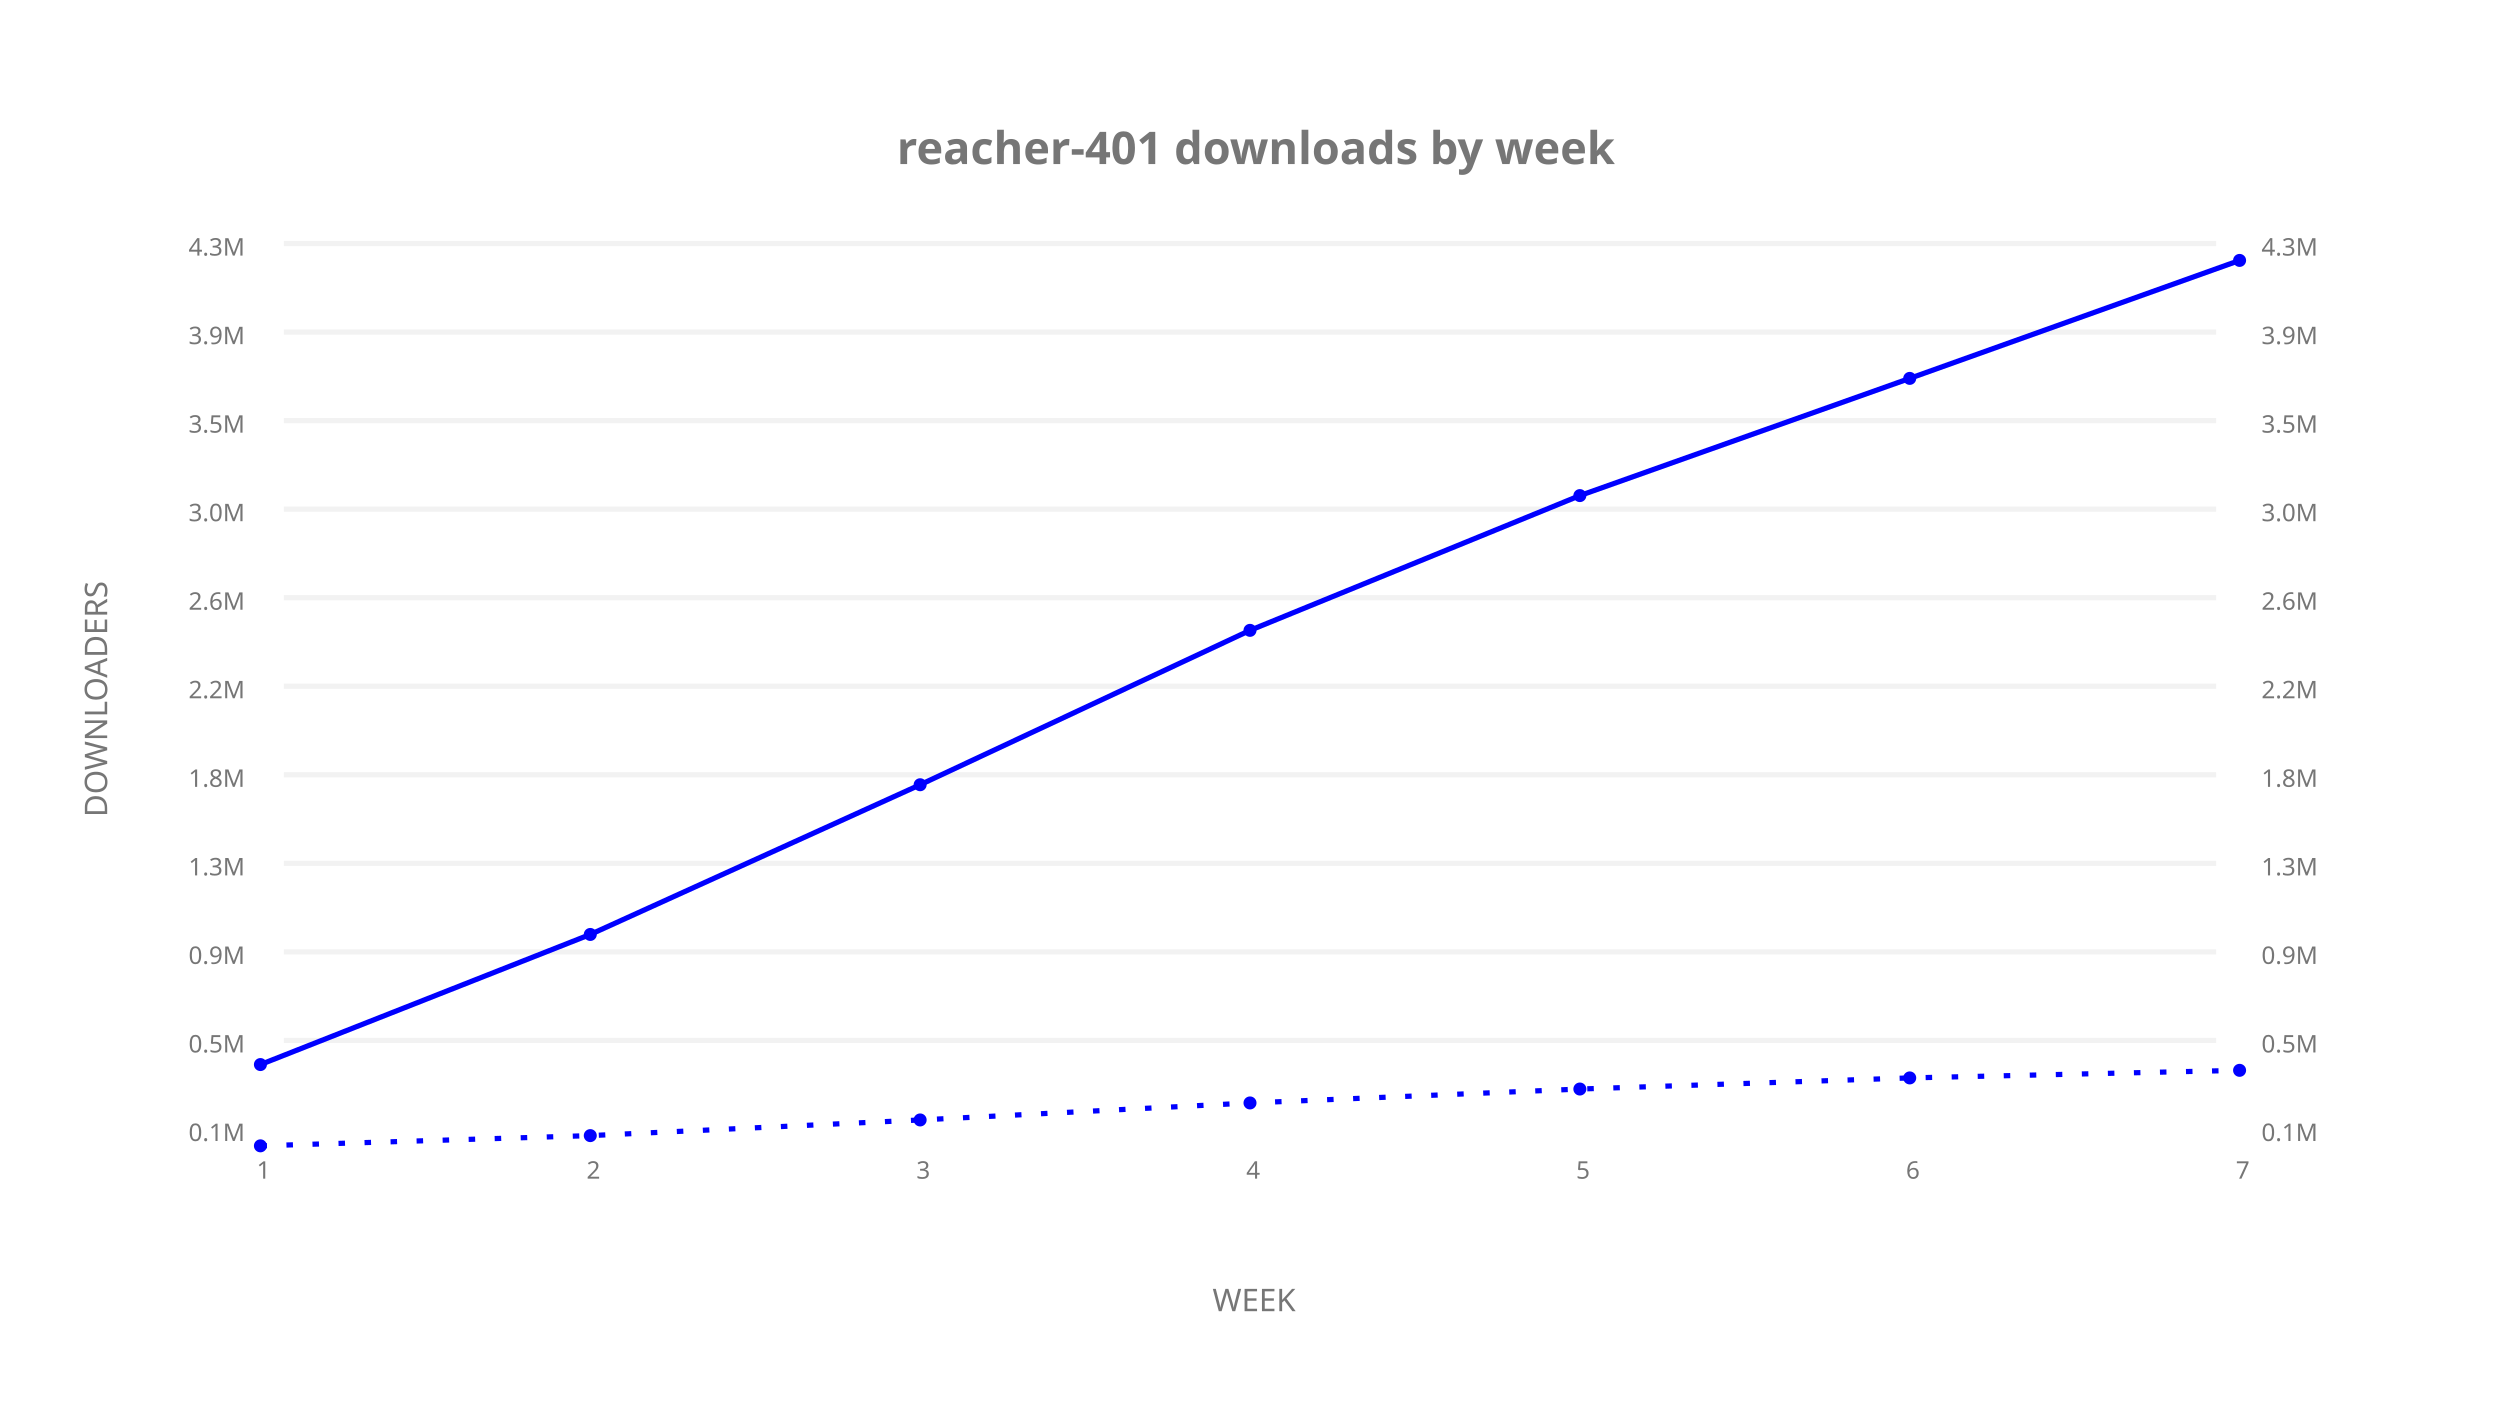
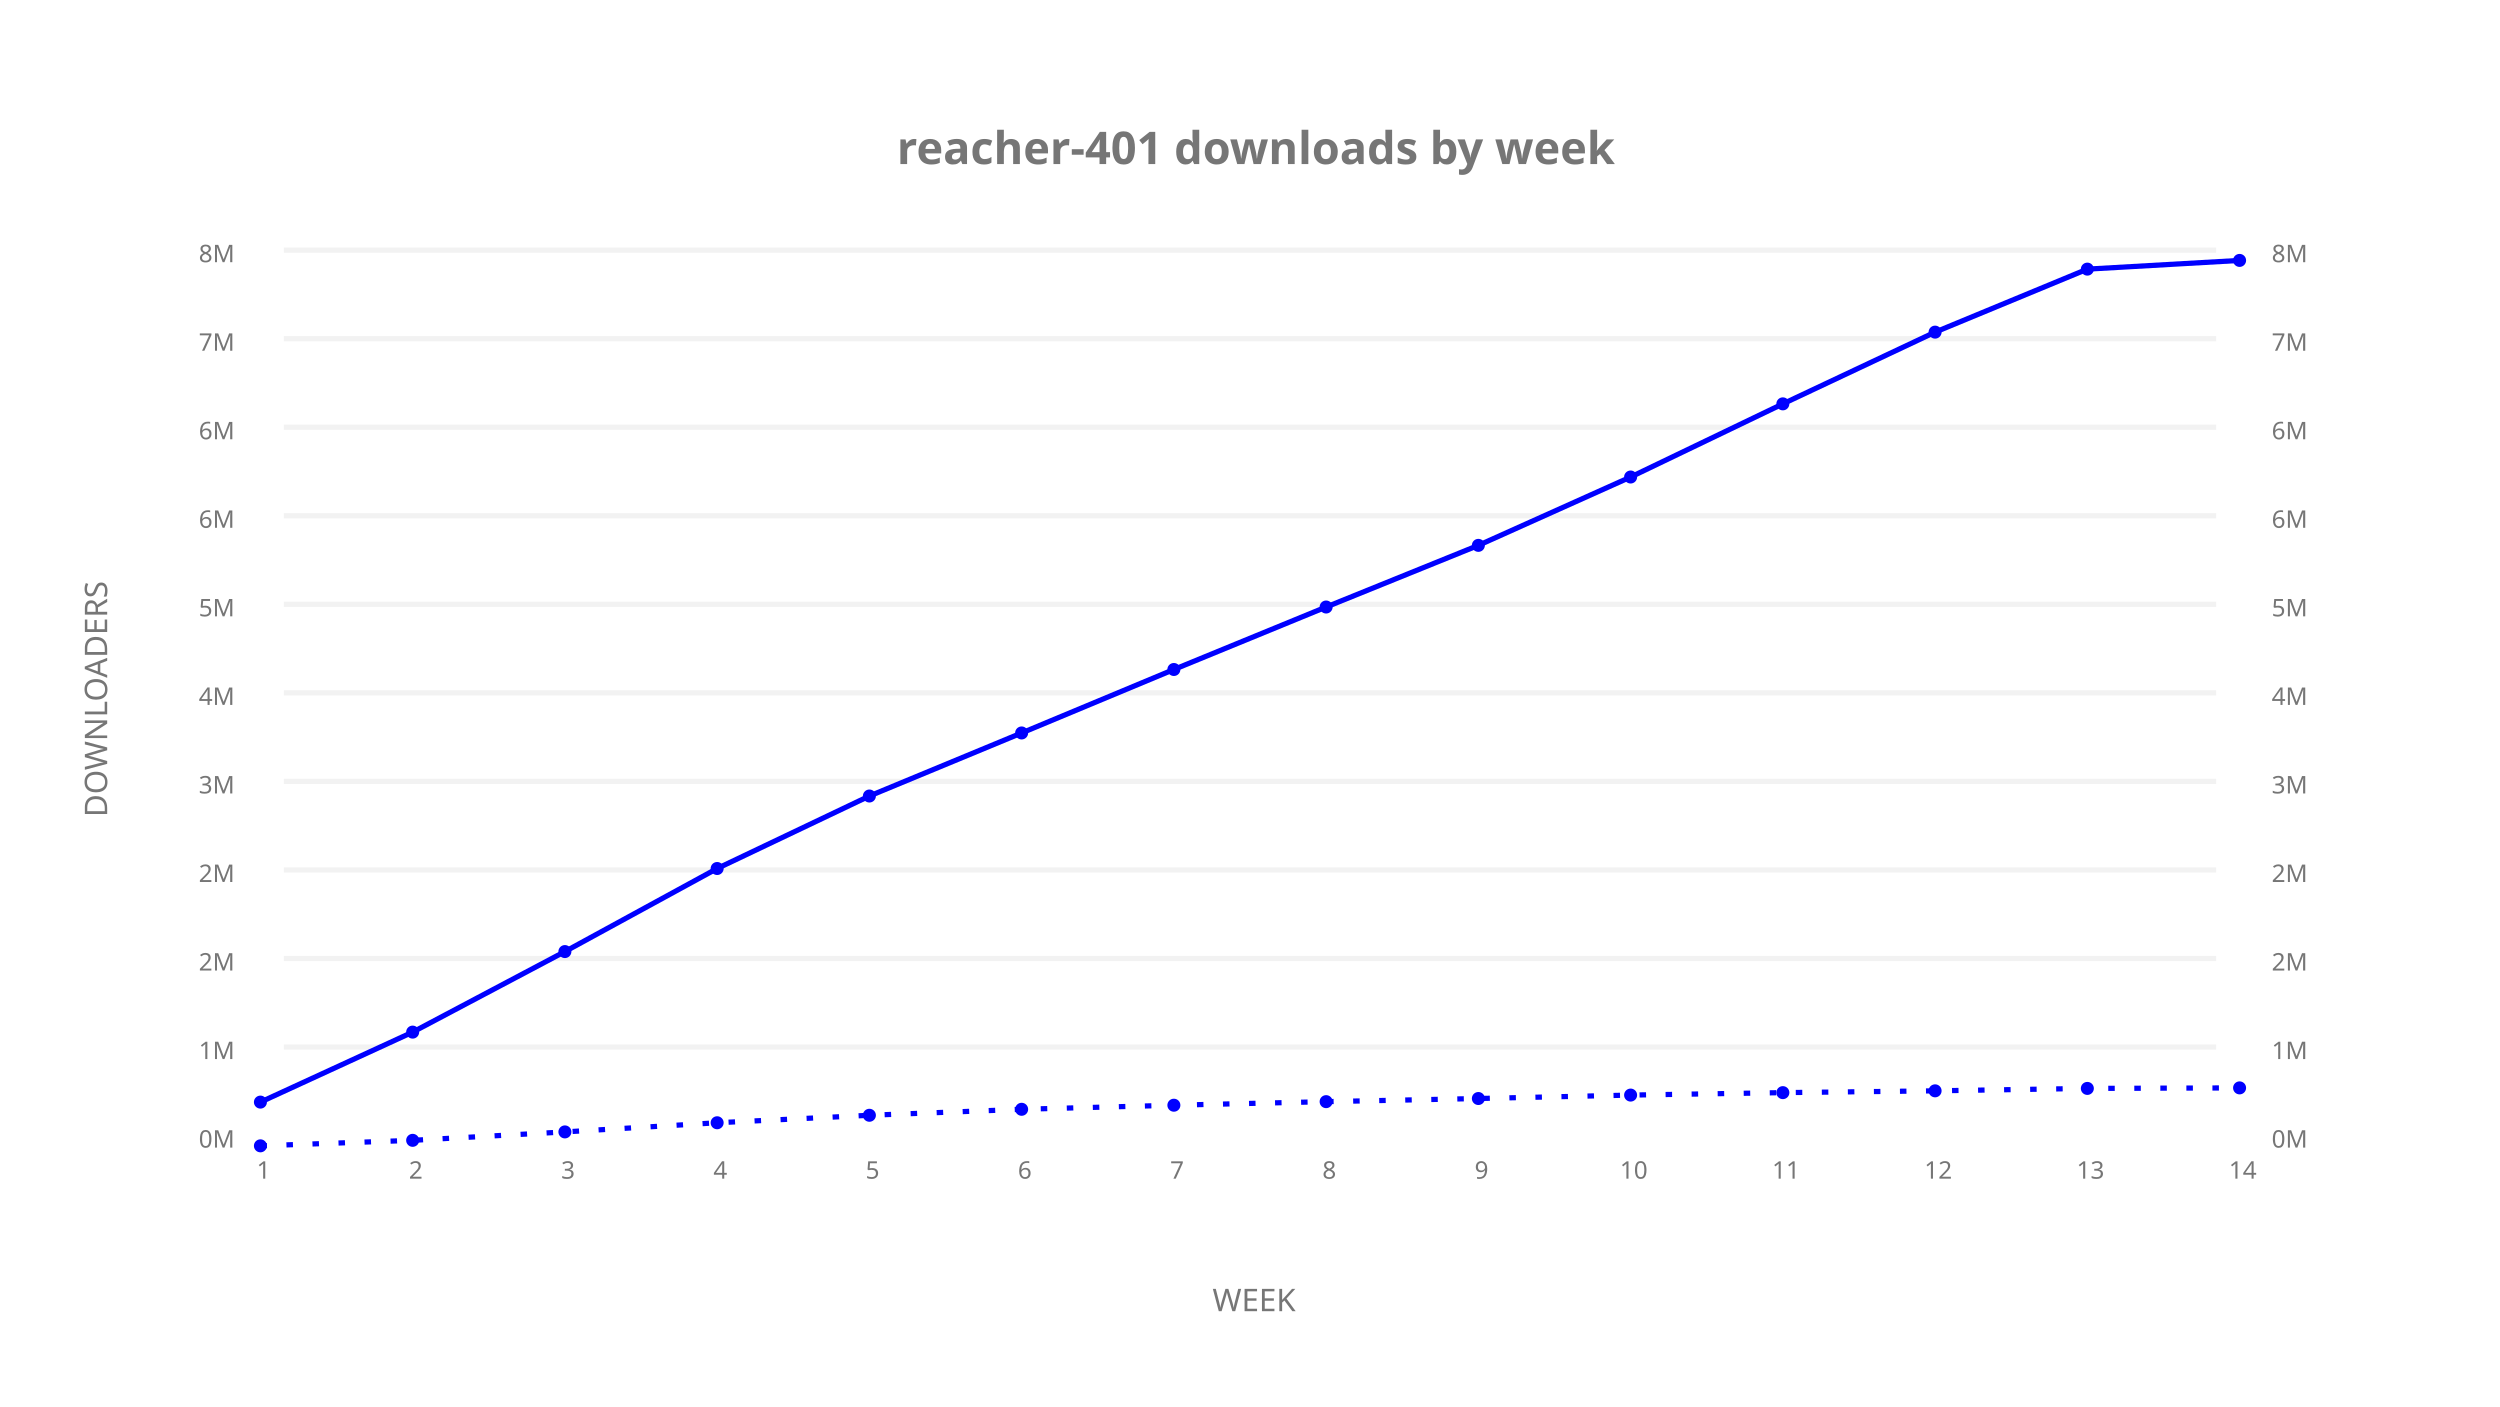
<svg xmlns="http://www.w3.org/2000/svg" xml:space="preserve" id="reacher-401-downloads-by-week-reacher-401-week" x="0px" y="0px" width="1920px" height="1080px" viewBox="0 0 1920 1080" enable-background="new 0 0 1920 1080" role="img">
  <g id="annotations">
    <text x="960" y="126" font-family="Atkinson Hyperlegible" font-size="26pt" text-anchor="middle" text-align="center" font-weight="600" font-style="normal" style="fill:rgb(118,118,118); fill-opacity:1; stroke:rgb(118,118,118); stroke-opacity:0; stroke-width:0.5"> reacher-401 downloads by week</text>
    <g id="axes-lines">
      <text x="960" y="1007" font-family="Atkinson Hyperlegible" font-size="18pt" text-anchor="middle" text-align="center" font-weight="500" font-style="normal" style="fill:rgb(118,118,118); fill-opacity:1; stroke:rgb(118,118,118); stroke-opacity:0; stroke-width:0.5"> WEEK</text>
      <text x="73" y="540" font-family="Atkinson Hyperlegible" font-size="18pt" text-anchor="middle" text-align="center" dominant-baseline="central" font-weight="500" font-style="normal" style="fill:rgb(118,118,118); fill-opacity:1; stroke:rgb(118,118,118); stroke-opacity:0; stroke-width:0.5" transform="rotate(-90,73,540)"> DOWNLOADERS</text>
    </g>
    <g id="tic-y-label-lines">
-       <line x1="218" y1="799.044" x2="1702" y2="799.044" style="fill:rgb(0,0,255); fill-opacity:0; stroke:rgb(242,242,242); stroke-opacity:1; stroke-width:4" />
-       <line x1="218" y1="731.044" x2="1702" y2="731.044" style="fill:rgb(0,0,255); fill-opacity:0; stroke:rgb(242,242,242); stroke-opacity:1; stroke-width:4" />
-       <line x1="218" y1="663.044" x2="1702" y2="663.044" style="fill:rgb(0,0,255); fill-opacity:0; stroke:rgb(242,242,242); stroke-opacity:1; stroke-width:4" />
-       <line x1="218" y1="595.044" x2="1702" y2="595.044" style="fill:rgb(0,0,255); fill-opacity:0; stroke:rgb(242,242,242); stroke-opacity:1; stroke-width:4" />
-       <line x1="218" y1="527.044" x2="1702" y2="527.044" style="fill:rgb(0,0,255); fill-opacity:0; stroke:rgb(242,242,242); stroke-opacity:1; stroke-width:4" />
-       <line x1="218" y1="459.044" x2="1702" y2="459.044" style="fill:rgb(0,0,255); fill-opacity:0; stroke:rgb(242,242,242); stroke-opacity:1; stroke-width:4" />
-       <line x1="218" y1="391.044" x2="1702" y2="391.044" style="fill:rgb(0,0,255); fill-opacity:0; stroke:rgb(242,242,242); stroke-opacity:1; stroke-width:4" />
-       <line x1="218" y1="323.044" x2="1702" y2="323.044" style="fill:rgb(0,0,255); fill-opacity:0; stroke:rgb(242,242,242); stroke-opacity:1; stroke-width:4" />
-       <line x1="218" y1="255.044" x2="1702" y2="255.044" style="fill:rgb(0,0,255); fill-opacity:0; stroke:rgb(242,242,242); stroke-opacity:1; stroke-width:4" />
-       <line x1="218" y1="187.044" x2="1702" y2="187.044" style="fill:rgb(0,0,255); fill-opacity:0; stroke:rgb(242,242,242); stroke-opacity:1; stroke-width:4" />
+       <line x1="218" y1="804.126" x2="1702" y2="804.126" style="fill:rgb(0,0,255); fill-opacity:0; stroke:rgb(242,242,242); stroke-opacity:1; stroke-width:4" />
+       <line x1="218" y1="736.126" x2="1702" y2="736.126" style="fill:rgb(0,0,255); fill-opacity:0; stroke:rgb(242,242,242); stroke-opacity:1; stroke-width:4" />
+       <line x1="218" y1="668.126" x2="1702" y2="668.126" style="fill:rgb(0,0,255); fill-opacity:0; stroke:rgb(242,242,242); stroke-opacity:1; stroke-width:4" />
+       <line x1="218" y1="600.126" x2="1702" y2="600.126" style="fill:rgb(0,0,255); fill-opacity:0; stroke:rgb(242,242,242); stroke-opacity:1; stroke-width:4" />
+       <line x1="218" y1="532.126" x2="1702" y2="532.126" style="fill:rgb(0,0,255); fill-opacity:0; stroke:rgb(242,242,242); stroke-opacity:1; stroke-width:4" />
+       <line x1="218" y1="464.126" x2="1702" y2="464.126" style="fill:rgb(0,0,255); fill-opacity:0; stroke:rgb(242,242,242); stroke-opacity:1; stroke-width:4" />
+       <line x1="218" y1="396.126" x2="1702" y2="396.126" style="fill:rgb(0,0,255); fill-opacity:0; stroke:rgb(242,242,242); stroke-opacity:1; stroke-width:4" />
+       <line x1="218" y1="328.126" x2="1702" y2="328.126" style="fill:rgb(0,0,255); fill-opacity:0; stroke:rgb(242,242,242); stroke-opacity:1; stroke-width:4" />
+       <line x1="218" y1="260.126" x2="1702" y2="260.126" style="fill:rgb(0,0,255); fill-opacity:0; stroke:rgb(242,242,242); stroke-opacity:1; stroke-width:4" />
+       <line x1="218" y1="192.126" x2="1702" y2="192.126" style="fill:rgb(0,0,255); fill-opacity:0; stroke:rgb(242,242,242); stroke-opacity:1; stroke-width:4" />
    </g>
    <g id="tic-x-labels">
      <text x="200" y="898" font-family="Atkinson Hyperlegible" font-size="14pt" text-anchor="middle" text-align="center" dominant-baseline="central" font-weight="400" font-style="normal" style="fill:rgb(118,118,118); fill-opacity:1; stroke:rgb(118,118,118); stroke-opacity:0; stroke-width:0.5"> 1</text>
-       <text x="453.333" y="898" font-family="Atkinson Hyperlegible" font-size="14pt" text-anchor="middle" text-align="center" dominant-baseline="central" font-weight="400" font-style="normal" style="fill:rgb(118,118,118); fill-opacity:1; stroke:rgb(118,118,118); stroke-opacity:0; stroke-width:0.5"> 2</text>
-       <text x="706.667" y="898" font-family="Atkinson Hyperlegible" font-size="14pt" text-anchor="middle" text-align="center" dominant-baseline="central" font-weight="400" font-style="normal" style="fill:rgb(118,118,118); fill-opacity:1; stroke:rgb(118,118,118); stroke-opacity:0; stroke-width:0.5"> 3</text>
-       <text x="960" y="898" font-family="Atkinson Hyperlegible" font-size="14pt" text-anchor="middle" text-align="center" dominant-baseline="central" font-weight="400" font-style="normal" style="fill:rgb(118,118,118); fill-opacity:1; stroke:rgb(118,118,118); stroke-opacity:0; stroke-width:0.5"> 4</text>
-       <text x="1213.333" y="898" font-family="Atkinson Hyperlegible" font-size="14pt" text-anchor="middle" text-align="center" dominant-baseline="central" font-weight="400" font-style="normal" style="fill:rgb(118,118,118); fill-opacity:1; stroke:rgb(118,118,118); stroke-opacity:0; stroke-width:0.5"> 5</text>
-       <text x="1466.667" y="898" font-family="Atkinson Hyperlegible" font-size="14pt" text-anchor="middle" text-align="center" dominant-baseline="central" font-weight="400" font-style="normal" style="fill:rgb(118,118,118); fill-opacity:1; stroke:rgb(118,118,118); stroke-opacity:0; stroke-width:0.5"> 6</text>
-       <text x="1720" y="898" font-family="Atkinson Hyperlegible" font-size="14pt" text-anchor="middle" text-align="center" dominant-baseline="central" font-weight="400" font-style="normal" style="fill:rgb(118,118,118); fill-opacity:1; stroke:rgb(118,118,118); stroke-opacity:0; stroke-width:0.5"> 7</text>
+       <text x="316.923" y="898" font-family="Atkinson Hyperlegible" font-size="14pt" text-anchor="middle" text-align="center" dominant-baseline="central" font-weight="400" font-style="normal" style="fill:rgb(118,118,118); fill-opacity:1; stroke:rgb(118,118,118); stroke-opacity:0; stroke-width:0.5"> 2</text>
+       <text x="433.846" y="898" font-family="Atkinson Hyperlegible" font-size="14pt" text-anchor="middle" text-align="center" dominant-baseline="central" font-weight="400" font-style="normal" style="fill:rgb(118,118,118); fill-opacity:1; stroke:rgb(118,118,118); stroke-opacity:0; stroke-width:0.5"> 3</text>
+       <text x="550.769" y="898" font-family="Atkinson Hyperlegible" font-size="14pt" text-anchor="middle" text-align="center" dominant-baseline="central" font-weight="400" font-style="normal" style="fill:rgb(118,118,118); fill-opacity:1; stroke:rgb(118,118,118); stroke-opacity:0; stroke-width:0.5"> 4</text>
+       <text x="667.692" y="898" font-family="Atkinson Hyperlegible" font-size="14pt" text-anchor="middle" text-align="center" dominant-baseline="central" font-weight="400" font-style="normal" style="fill:rgb(118,118,118); fill-opacity:1; stroke:rgb(118,118,118); stroke-opacity:0; stroke-width:0.5"> 5</text>
+       <text x="784.615" y="898" font-family="Atkinson Hyperlegible" font-size="14pt" text-anchor="middle" text-align="center" dominant-baseline="central" font-weight="400" font-style="normal" style="fill:rgb(118,118,118); fill-opacity:1; stroke:rgb(118,118,118); stroke-opacity:0; stroke-width:0.5"> 6</text>
+       <text x="901.538" y="898" font-family="Atkinson Hyperlegible" font-size="14pt" text-anchor="middle" text-align="center" dominant-baseline="central" font-weight="400" font-style="normal" style="fill:rgb(118,118,118); fill-opacity:1; stroke:rgb(118,118,118); stroke-opacity:0; stroke-width:0.5"> 7</text>
+       <text x="1018.462" y="898" font-family="Atkinson Hyperlegible" font-size="14pt" text-anchor="middle" text-align="center" dominant-baseline="central" font-weight="400" font-style="normal" style="fill:rgb(118,118,118); fill-opacity:1; stroke:rgb(118,118,118); stroke-opacity:0; stroke-width:0.5"> 8</text>
+       <text x="1135.385" y="898" font-family="Atkinson Hyperlegible" font-size="14pt" text-anchor="middle" text-align="center" dominant-baseline="central" font-weight="400" font-style="normal" style="fill:rgb(118,118,118); fill-opacity:1; stroke:rgb(118,118,118); stroke-opacity:0; stroke-width:0.5"> 9</text>
+       <text x="1252.308" y="898" font-family="Atkinson Hyperlegible" font-size="14pt" text-anchor="middle" text-align="center" dominant-baseline="central" font-weight="400" font-style="normal" style="fill:rgb(118,118,118); fill-opacity:1; stroke:rgb(118,118,118); stroke-opacity:0; stroke-width:0.5"> 10</text>
+       <text x="1369.231" y="898" font-family="Atkinson Hyperlegible" font-size="14pt" text-anchor="middle" text-align="center" dominant-baseline="central" font-weight="400" font-style="normal" style="fill:rgb(118,118,118); fill-opacity:1; stroke:rgb(118,118,118); stroke-opacity:0; stroke-width:0.5"> 11</text>
+       <text x="1486.154" y="898" font-family="Atkinson Hyperlegible" font-size="14pt" text-anchor="middle" text-align="center" dominant-baseline="central" font-weight="400" font-style="normal" style="fill:rgb(118,118,118); fill-opacity:1; stroke:rgb(118,118,118); stroke-opacity:0; stroke-width:0.5"> 12</text>
+       <text x="1603.077" y="898" font-family="Atkinson Hyperlegible" font-size="14pt" text-anchor="middle" text-align="center" dominant-baseline="central" font-weight="400" font-style="normal" style="fill:rgb(118,118,118); fill-opacity:1; stroke:rgb(118,118,118); stroke-opacity:0; stroke-width:0.5"> 13</text>
+       <text x="1720" y="898" font-family="Atkinson Hyperlegible" font-size="14pt" text-anchor="middle" text-align="center" dominant-baseline="central" font-weight="400" font-style="normal" style="fill:rgb(118,118,118); fill-opacity:1; stroke:rgb(118,118,118); stroke-opacity:0; stroke-width:0.5"> 14</text>
    </g>
    <g id="tic-y-labels">
-       <text x="164" y="869.044" font-family="Atkinson Hyperlegible" font-size="14pt" text-anchor="middle" text-align="center" dominant-baseline="central" font-weight="400" font-style="normal" style="fill:rgb(118,118,118); fill-opacity:1; stroke:rgb(118,118,118); stroke-opacity:0; stroke-width:0.5"> 0.1M</text>
-       <text x="1756" y="869.044" font-family="Atkinson Hyperlegible" font-size="14pt" text-anchor="middle" text-align="center" dominant-baseline="central" font-weight="400" font-style="normal" style="fill:rgb(118,118,118); fill-opacity:1; stroke:rgb(118,118,118); stroke-opacity:0; stroke-width:0.5"> 0.1M</text>
-       <text x="164" y="801.044" font-family="Atkinson Hyperlegible" font-size="14pt" text-anchor="middle" text-align="center" dominant-baseline="central" font-weight="400" font-style="normal" style="fill:rgb(118,118,118); fill-opacity:1; stroke:rgb(118,118,118); stroke-opacity:0; stroke-width:0.5"> 0.5M</text>
-       <text x="1756" y="801.044" font-family="Atkinson Hyperlegible" font-size="14pt" text-anchor="middle" text-align="center" dominant-baseline="central" font-weight="400" font-style="normal" style="fill:rgb(118,118,118); fill-opacity:1; stroke:rgb(118,118,118); stroke-opacity:0; stroke-width:0.5"> 0.5M</text>
-       <text x="164" y="733.044" font-family="Atkinson Hyperlegible" font-size="14pt" text-anchor="middle" text-align="center" dominant-baseline="central" font-weight="400" font-style="normal" style="fill:rgb(118,118,118); fill-opacity:1; stroke:rgb(118,118,118); stroke-opacity:0; stroke-width:0.5"> 0.9M</text>
-       <text x="1756" y="733.044" font-family="Atkinson Hyperlegible" font-size="14pt" text-anchor="middle" text-align="center" dominant-baseline="central" font-weight="400" font-style="normal" style="fill:rgb(118,118,118); fill-opacity:1; stroke:rgb(118,118,118); stroke-opacity:0; stroke-width:0.5"> 0.9M</text>
-       <text x="164" y="665.044" font-family="Atkinson Hyperlegible" font-size="14pt" text-anchor="middle" text-align="center" dominant-baseline="central" font-weight="400" font-style="normal" style="fill:rgb(118,118,118); fill-opacity:1; stroke:rgb(118,118,118); stroke-opacity:0; stroke-width:0.5"> 1.3M</text>
-       <text x="1756" y="665.044" font-family="Atkinson Hyperlegible" font-size="14pt" text-anchor="middle" text-align="center" dominant-baseline="central" font-weight="400" font-style="normal" style="fill:rgb(118,118,118); fill-opacity:1; stroke:rgb(118,118,118); stroke-opacity:0; stroke-width:0.5"> 1.3M</text>
-       <text x="164" y="597.044" font-family="Atkinson Hyperlegible" font-size="14pt" text-anchor="middle" text-align="center" dominant-baseline="central" font-weight="400" font-style="normal" style="fill:rgb(118,118,118); fill-opacity:1; stroke:rgb(118,118,118); stroke-opacity:0; stroke-width:0.5"> 1.8M</text>
-       <text x="1756" y="597.044" font-family="Atkinson Hyperlegible" font-size="14pt" text-anchor="middle" text-align="center" dominant-baseline="central" font-weight="400" font-style="normal" style="fill:rgb(118,118,118); fill-opacity:1; stroke:rgb(118,118,118); stroke-opacity:0; stroke-width:0.5"> 1.8M</text>
-       <text x="164" y="529.044" font-family="Atkinson Hyperlegible" font-size="14pt" text-anchor="middle" text-align="center" dominant-baseline="central" font-weight="400" font-style="normal" style="fill:rgb(118,118,118); fill-opacity:1; stroke:rgb(118,118,118); stroke-opacity:0; stroke-width:0.5"> 2.2M</text>
-       <text x="1756" y="529.044" font-family="Atkinson Hyperlegible" font-size="14pt" text-anchor="middle" text-align="center" dominant-baseline="central" font-weight="400" font-style="normal" style="fill:rgb(118,118,118); fill-opacity:1; stroke:rgb(118,118,118); stroke-opacity:0; stroke-width:0.5"> 2.2M</text>
-       <text x="164" y="461.044" font-family="Atkinson Hyperlegible" font-size="14pt" text-anchor="middle" text-align="center" dominant-baseline="central" font-weight="400" font-style="normal" style="fill:rgb(118,118,118); fill-opacity:1; stroke:rgb(118,118,118); stroke-opacity:0; stroke-width:0.5"> 2.6M</text>
-       <text x="1756" y="461.044" font-family="Atkinson Hyperlegible" font-size="14pt" text-anchor="middle" text-align="center" dominant-baseline="central" font-weight="400" font-style="normal" style="fill:rgb(118,118,118); fill-opacity:1; stroke:rgb(118,118,118); stroke-opacity:0; stroke-width:0.5"> 2.6M</text>
-       <text x="164" y="393.044" font-family="Atkinson Hyperlegible" font-size="14pt" text-anchor="middle" text-align="center" dominant-baseline="central" font-weight="400" font-style="normal" style="fill:rgb(118,118,118); fill-opacity:1; stroke:rgb(118,118,118); stroke-opacity:0; stroke-width:0.5"> 3.0M</text>
-       <text x="1756" y="393.044" font-family="Atkinson Hyperlegible" font-size="14pt" text-anchor="middle" text-align="center" dominant-baseline="central" font-weight="400" font-style="normal" style="fill:rgb(118,118,118); fill-opacity:1; stroke:rgb(118,118,118); stroke-opacity:0; stroke-width:0.5"> 3.0M</text>
-       <text x="164" y="325.044" font-family="Atkinson Hyperlegible" font-size="14pt" text-anchor="middle" text-align="center" dominant-baseline="central" font-weight="400" font-style="normal" style="fill:rgb(118,118,118); fill-opacity:1; stroke:rgb(118,118,118); stroke-opacity:0; stroke-width:0.5"> 3.5M</text>
-       <text x="1756" y="325.044" font-family="Atkinson Hyperlegible" font-size="14pt" text-anchor="middle" text-align="center" dominant-baseline="central" font-weight="400" font-style="normal" style="fill:rgb(118,118,118); fill-opacity:1; stroke:rgb(118,118,118); stroke-opacity:0; stroke-width:0.5"> 3.5M</text>
-       <text x="164" y="257.044" font-family="Atkinson Hyperlegible" font-size="14pt" text-anchor="middle" text-align="center" dominant-baseline="central" font-weight="400" font-style="normal" style="fill:rgb(118,118,118); fill-opacity:1; stroke:rgb(118,118,118); stroke-opacity:0; stroke-width:0.5"> 3.9M</text>
-       <text x="1756" y="257.044" font-family="Atkinson Hyperlegible" font-size="14pt" text-anchor="middle" text-align="center" dominant-baseline="central" font-weight="400" font-style="normal" style="fill:rgb(118,118,118); fill-opacity:1; stroke:rgb(118,118,118); stroke-opacity:0; stroke-width:0.5"> 3.9M</text>
-       <text x="164" y="189.044" font-family="Atkinson Hyperlegible" font-size="14pt" text-anchor="middle" text-align="center" dominant-baseline="central" font-weight="400" font-style="normal" style="fill:rgb(118,118,118); fill-opacity:1; stroke:rgb(118,118,118); stroke-opacity:0; stroke-width:0.5"> 4.3M</text>
-       <text x="1756" y="189.044" font-family="Atkinson Hyperlegible" font-size="14pt" text-anchor="middle" text-align="center" dominant-baseline="central" font-weight="400" font-style="normal" style="fill:rgb(118,118,118); fill-opacity:1; stroke:rgb(118,118,118); stroke-opacity:0; stroke-width:0.5"> 4.3M</text>
+       <text x="164" y="874.126" font-family="Atkinson Hyperlegible" font-size="14pt" text-anchor="middle" text-align="center" dominant-baseline="central" font-weight="400" font-style="normal" style="fill:rgb(118,118,118); fill-opacity:1; stroke:rgb(118,118,118); stroke-opacity:0; stroke-width:0.5"> 0M</text>
+       <text x="1756" y="874.126" font-family="Atkinson Hyperlegible" font-size="14pt" text-anchor="middle" text-align="center" dominant-baseline="central" font-weight="400" font-style="normal" style="fill:rgb(118,118,118); fill-opacity:1; stroke:rgb(118,118,118); stroke-opacity:0; stroke-width:0.5"> 0M</text>
+       <text x="164" y="806.126" font-family="Atkinson Hyperlegible" font-size="14pt" text-anchor="middle" text-align="center" dominant-baseline="central" font-weight="400" font-style="normal" style="fill:rgb(118,118,118); fill-opacity:1; stroke:rgb(118,118,118); stroke-opacity:0; stroke-width:0.5"> 1M</text>
+       <text x="1756" y="806.126" font-family="Atkinson Hyperlegible" font-size="14pt" text-anchor="middle" text-align="center" dominant-baseline="central" font-weight="400" font-style="normal" style="fill:rgb(118,118,118); fill-opacity:1; stroke:rgb(118,118,118); stroke-opacity:0; stroke-width:0.5"> 1M</text>
+       <text x="164" y="738.126" font-family="Atkinson Hyperlegible" font-size="14pt" text-anchor="middle" text-align="center" dominant-baseline="central" font-weight="400" font-style="normal" style="fill:rgb(118,118,118); fill-opacity:1; stroke:rgb(118,118,118); stroke-opacity:0; stroke-width:0.5"> 2M</text>
+       <text x="1756" y="738.126" font-family="Atkinson Hyperlegible" font-size="14pt" text-anchor="middle" text-align="center" dominant-baseline="central" font-weight="400" font-style="normal" style="fill:rgb(118,118,118); fill-opacity:1; stroke:rgb(118,118,118); stroke-opacity:0; stroke-width:0.5"> 2M</text>
+       <text x="164" y="670.126" font-family="Atkinson Hyperlegible" font-size="14pt" text-anchor="middle" text-align="center" dominant-baseline="central" font-weight="400" font-style="normal" style="fill:rgb(118,118,118); fill-opacity:1; stroke:rgb(118,118,118); stroke-opacity:0; stroke-width:0.5"> 2M</text>
+       <text x="1756" y="670.126" font-family="Atkinson Hyperlegible" font-size="14pt" text-anchor="middle" text-align="center" dominant-baseline="central" font-weight="400" font-style="normal" style="fill:rgb(118,118,118); fill-opacity:1; stroke:rgb(118,118,118); stroke-opacity:0; stroke-width:0.5"> 2M</text>
+       <text x="164" y="602.126" font-family="Atkinson Hyperlegible" font-size="14pt" text-anchor="middle" text-align="center" dominant-baseline="central" font-weight="400" font-style="normal" style="fill:rgb(118,118,118); fill-opacity:1; stroke:rgb(118,118,118); stroke-opacity:0; stroke-width:0.5"> 3M</text>
+       <text x="1756" y="602.126" font-family="Atkinson Hyperlegible" font-size="14pt" text-anchor="middle" text-align="center" dominant-baseline="central" font-weight="400" font-style="normal" style="fill:rgb(118,118,118); fill-opacity:1; stroke:rgb(118,118,118); stroke-opacity:0; stroke-width:0.5"> 3M</text>
+       <text x="164" y="534.126" font-family="Atkinson Hyperlegible" font-size="14pt" text-anchor="middle" text-align="center" dominant-baseline="central" font-weight="400" font-style="normal" style="fill:rgb(118,118,118); fill-opacity:1; stroke:rgb(118,118,118); stroke-opacity:0; stroke-width:0.5"> 4M</text>
+       <text x="1756" y="534.126" font-family="Atkinson Hyperlegible" font-size="14pt" text-anchor="middle" text-align="center" dominant-baseline="central" font-weight="400" font-style="normal" style="fill:rgb(118,118,118); fill-opacity:1; stroke:rgb(118,118,118); stroke-opacity:0; stroke-width:0.5"> 4M</text>
+       <text x="164" y="466.126" font-family="Atkinson Hyperlegible" font-size="14pt" text-anchor="middle" text-align="center" dominant-baseline="central" font-weight="400" font-style="normal" style="fill:rgb(118,118,118); fill-opacity:1; stroke:rgb(118,118,118); stroke-opacity:0; stroke-width:0.5"> 5M</text>
+       <text x="1756" y="466.126" font-family="Atkinson Hyperlegible" font-size="14pt" text-anchor="middle" text-align="center" dominant-baseline="central" font-weight="400" font-style="normal" style="fill:rgb(118,118,118); fill-opacity:1; stroke:rgb(118,118,118); stroke-opacity:0; stroke-width:0.5"> 5M</text>
+       <text x="164" y="398.126" font-family="Atkinson Hyperlegible" font-size="14pt" text-anchor="middle" text-align="center" dominant-baseline="central" font-weight="400" font-style="normal" style="fill:rgb(118,118,118); fill-opacity:1; stroke:rgb(118,118,118); stroke-opacity:0; stroke-width:0.5"> 6M</text>
+       <text x="1756" y="398.126" font-family="Atkinson Hyperlegible" font-size="14pt" text-anchor="middle" text-align="center" dominant-baseline="central" font-weight="400" font-style="normal" style="fill:rgb(118,118,118); fill-opacity:1; stroke:rgb(118,118,118); stroke-opacity:0; stroke-width:0.5"> 6M</text>
+       <text x="164" y="330.126" font-family="Atkinson Hyperlegible" font-size="14pt" text-anchor="middle" text-align="center" dominant-baseline="central" font-weight="400" font-style="normal" style="fill:rgb(118,118,118); fill-opacity:1; stroke:rgb(118,118,118); stroke-opacity:0; stroke-width:0.5"> 6M</text>
+       <text x="1756" y="330.126" font-family="Atkinson Hyperlegible" font-size="14pt" text-anchor="middle" text-align="center" dominant-baseline="central" font-weight="400" font-style="normal" style="fill:rgb(118,118,118); fill-opacity:1; stroke:rgb(118,118,118); stroke-opacity:0; stroke-width:0.5"> 6M</text>
+       <text x="164" y="262.126" font-family="Atkinson Hyperlegible" font-size="14pt" text-anchor="middle" text-align="center" dominant-baseline="central" font-weight="400" font-style="normal" style="fill:rgb(118,118,118); fill-opacity:1; stroke:rgb(118,118,118); stroke-opacity:0; stroke-width:0.5"> 7M</text>
+       <text x="1756" y="262.126" font-family="Atkinson Hyperlegible" font-size="14pt" text-anchor="middle" text-align="center" dominant-baseline="central" font-weight="400" font-style="normal" style="fill:rgb(118,118,118); fill-opacity:1; stroke:rgb(118,118,118); stroke-opacity:0; stroke-width:0.5"> 7M</text>
+       <text x="164" y="194.126" font-family="Atkinson Hyperlegible" font-size="14pt" text-anchor="middle" text-align="center" dominant-baseline="central" font-weight="400" font-style="normal" style="fill:rgb(118,118,118); fill-opacity:1; stroke:rgb(118,118,118); stroke-opacity:0; stroke-width:0.5"> 8M</text>
+       <text x="1756" y="194.126" font-family="Atkinson Hyperlegible" font-size="14pt" text-anchor="middle" text-align="center" dominant-baseline="central" font-weight="400" font-style="normal" style="fill:rgb(118,118,118); fill-opacity:1; stroke:rgb(118,118,118); stroke-opacity:0; stroke-width:0.5"> 8M</text>
    </g>
  </g>
  <g id="polyline-reacher-401 downloads by week">
-     <polyline points="200,817.581 453.333,717.663 706.667,602.678 960,484.112 1213.33,380.614 1466.67,290.599 1720,200 " style="fill:rgb(0,0,255); fill-opacity:0; stroke:rgb(0,0,255); stroke-opacity:1; stroke-width:4" />
+     <polyline points="200,846.42 316.923,792.666 433.846,730.806 550.769,667.019 667.692,611.339 784.615,562.913 901.538,514.172 1018.46,466.191 1135.38,418.84 1252.31,366.35 1369.23,310.162 1486.15,255.079 1603.08,206.692 1720,200 " style="fill:rgb(0,0,255); fill-opacity:0; stroke:rgb(0,0,255); stroke-opacity:1; stroke-width:4" />
  </g>
  <g id="markers-reacher-401 downloads by week">
-     <circle cx="200" cy="817.581" r="5" style="fill:rgb(0,0,255); fill-opacity:1; stroke:rgb(0,0,255); stroke-opacity:0; stroke-width:4">
+     <circle cx="200" cy="846.42" r="5" style="fill:rgb(0,0,255); fill-opacity:1; stroke:rgb(0,0,255); stroke-opacity:0; stroke-width:4">
</circle>
-     <circle cx="453.333" cy="717.663" r="5" style="fill:rgb(0,0,255); fill-opacity:1; stroke:rgb(0,0,255); stroke-opacity:0; stroke-width:4">
+     <circle cx="316.923" cy="792.666" r="5" style="fill:rgb(0,0,255); fill-opacity:1; stroke:rgb(0,0,255); stroke-opacity:0; stroke-width:4">
</circle>
-     <circle cx="706.667" cy="602.678" r="5" style="fill:rgb(0,0,255); fill-opacity:1; stroke:rgb(0,0,255); stroke-opacity:0; stroke-width:4">
+     <circle cx="433.846" cy="730.806" r="5" style="fill:rgb(0,0,255); fill-opacity:1; stroke:rgb(0,0,255); stroke-opacity:0; stroke-width:4">
</circle>
-     <circle cx="960" cy="484.112" r="5" style="fill:rgb(0,0,255); fill-opacity:1; stroke:rgb(0,0,255); stroke-opacity:0; stroke-width:4">
+     <circle cx="550.769" cy="667.019" r="5" style="fill:rgb(0,0,255); fill-opacity:1; stroke:rgb(0,0,255); stroke-opacity:0; stroke-width:4">
</circle>
-     <circle cx="1213.333" cy="380.614" r="5" style="fill:rgb(0,0,255); fill-opacity:1; stroke:rgb(0,0,255); stroke-opacity:0; stroke-width:4">
+     <circle cx="667.692" cy="611.339" r="5" style="fill:rgb(0,0,255); fill-opacity:1; stroke:rgb(0,0,255); stroke-opacity:0; stroke-width:4">
</circle>
-     <circle cx="1466.667" cy="290.599" r="5" style="fill:rgb(0,0,255); fill-opacity:1; stroke:rgb(0,0,255); stroke-opacity:0; stroke-width:4">
+     <circle cx="784.615" cy="562.913" r="5" style="fill:rgb(0,0,255); fill-opacity:1; stroke:rgb(0,0,255); stroke-opacity:0; stroke-width:4">
+ </circle>
+     <circle cx="901.538" cy="514.172" r="5" style="fill:rgb(0,0,255); fill-opacity:1; stroke:rgb(0,0,255); stroke-opacity:0; stroke-width:4">
+ </circle>
+     <circle cx="1018.462" cy="466.191" r="5" style="fill:rgb(0,0,255); fill-opacity:1; stroke:rgb(0,0,255); stroke-opacity:0; stroke-width:4">
+ </circle>
+     <circle cx="1135.385" cy="418.84" r="5" style="fill:rgb(0,0,255); fill-opacity:1; stroke:rgb(0,0,255); stroke-opacity:0; stroke-width:4">
+ </circle>
+     <circle cx="1252.308" cy="366.35" r="5" style="fill:rgb(0,0,255); fill-opacity:1; stroke:rgb(0,0,255); stroke-opacity:0; stroke-width:4">
+ </circle>
+     <circle cx="1369.231" cy="310.162" r="5" style="fill:rgb(0,0,255); fill-opacity:1; stroke:rgb(0,0,255); stroke-opacity:0; stroke-width:4">
+ </circle>
+     <circle cx="1486.154" cy="255.079" r="5" style="fill:rgb(0,0,255); fill-opacity:1; stroke:rgb(0,0,255); stroke-opacity:0; stroke-width:4">
+ </circle>
+     <circle cx="1603.077" cy="206.692" r="5" style="fill:rgb(0,0,255); fill-opacity:1; stroke:rgb(0,0,255); stroke-opacity:0; stroke-width:4">
</circle>
    <circle cx="1720" cy="200" r="5" style="fill:rgb(0,0,255); fill-opacity:1; stroke:rgb(0,0,255); stroke-opacity:0; stroke-width:4">
</circle>
  </g>
  <g id="polyline-reacher-401 downloads by week uploaders">
-     <polyline points="200,880 453.333,872.152 706.667,860.123 960,847.061 1213.33,836.378 1466.67,827.842 1720,822.017 " stroke-dasharray="5 15" style="fill:rgb(0,0,255); fill-opacity:0; stroke:rgb(0,0,255); stroke-opacity:1; stroke-width:4" />
+     <polyline points="200,880 316.923,875.778 433.846,869.306 550.769,862.279 667.692,856.532 784.615,851.94 901.538,848.806 1018.46,846.067 1135.38,843.663 1252.31,841.026 1369.23,839.147 1486.15,837.761 1603.08,835.907 1720,835.497 " stroke-dasharray="5 15" style="fill:rgb(0,0,255); fill-opacity:0; stroke:rgb(0,0,255); stroke-opacity:1; stroke-width:4" />
  </g>
  <g id="markers-reacher-401 downloads by week uploaders">
    <circle cx="200" cy="880" r="5" style="fill:rgb(0,0,255); fill-opacity:1; stroke:rgb(0,0,255); stroke-opacity:0; stroke-width:4">
</circle>
-     <circle cx="453.333" cy="872.152" r="5" style="fill:rgb(0,0,255); fill-opacity:1; stroke:rgb(0,0,255); stroke-opacity:0; stroke-width:4">
+     <circle cx="316.923" cy="875.778" r="5" style="fill:rgb(0,0,255); fill-opacity:1; stroke:rgb(0,0,255); stroke-opacity:0; stroke-width:4">
</circle>
-     <circle cx="706.667" cy="860.123" r="5" style="fill:rgb(0,0,255); fill-opacity:1; stroke:rgb(0,0,255); stroke-opacity:0; stroke-width:4">
+     <circle cx="433.846" cy="869.306" r="5" style="fill:rgb(0,0,255); fill-opacity:1; stroke:rgb(0,0,255); stroke-opacity:0; stroke-width:4">
</circle>
-     <circle cx="960" cy="847.061" r="5" style="fill:rgb(0,0,255); fill-opacity:1; stroke:rgb(0,0,255); stroke-opacity:0; stroke-width:4">
+     <circle cx="550.769" cy="862.279" r="5" style="fill:rgb(0,0,255); fill-opacity:1; stroke:rgb(0,0,255); stroke-opacity:0; stroke-width:4">
</circle>
-     <circle cx="1213.333" cy="836.378" r="5" style="fill:rgb(0,0,255); fill-opacity:1; stroke:rgb(0,0,255); stroke-opacity:0; stroke-width:4">
+     <circle cx="667.692" cy="856.532" r="5" style="fill:rgb(0,0,255); fill-opacity:1; stroke:rgb(0,0,255); stroke-opacity:0; stroke-width:4">
</circle>
-     <circle cx="1466.667" cy="827.842" r="5" style="fill:rgb(0,0,255); fill-opacity:1; stroke:rgb(0,0,255); stroke-opacity:0; stroke-width:4">
+     <circle cx="784.615" cy="851.94" r="5" style="fill:rgb(0,0,255); fill-opacity:1; stroke:rgb(0,0,255); stroke-opacity:0; stroke-width:4">
</circle>
-     <circle cx="1720" cy="822.017" r="5" style="fill:rgb(0,0,255); fill-opacity:1; stroke:rgb(0,0,255); stroke-opacity:0; stroke-width:4">
+     <circle cx="901.538" cy="848.806" r="5" style="fill:rgb(0,0,255); fill-opacity:1; stroke:rgb(0,0,255); stroke-opacity:0; stroke-width:4">
+ </circle>
+     <circle cx="1018.462" cy="846.067" r="5" style="fill:rgb(0,0,255); fill-opacity:1; stroke:rgb(0,0,255); stroke-opacity:0; stroke-width:4">
+ </circle>
+     <circle cx="1135.385" cy="843.663" r="5" style="fill:rgb(0,0,255); fill-opacity:1; stroke:rgb(0,0,255); stroke-opacity:0; stroke-width:4">
+ </circle>
+     <circle cx="1252.308" cy="841.026" r="5" style="fill:rgb(0,0,255); fill-opacity:1; stroke:rgb(0,0,255); stroke-opacity:0; stroke-width:4">
+ </circle>
+     <circle cx="1369.231" cy="839.147" r="5" style="fill:rgb(0,0,255); fill-opacity:1; stroke:rgb(0,0,255); stroke-opacity:0; stroke-width:4">
+ </circle>
+     <circle cx="1486.154" cy="837.761" r="5" style="fill:rgb(0,0,255); fill-opacity:1; stroke:rgb(0,0,255); stroke-opacity:0; stroke-width:4">
+ </circle>
+     <circle cx="1603.077" cy="835.907" r="5" style="fill:rgb(0,0,255); fill-opacity:1; stroke:rgb(0,0,255); stroke-opacity:0; stroke-width:4">
+ </circle>
+     <circle cx="1720" cy="835.497" r="5" style="fill:rgb(0,0,255); fill-opacity:1; stroke:rgb(0,0,255); stroke-opacity:0; stroke-width:4">
</circle>
  </g>
</svg>
